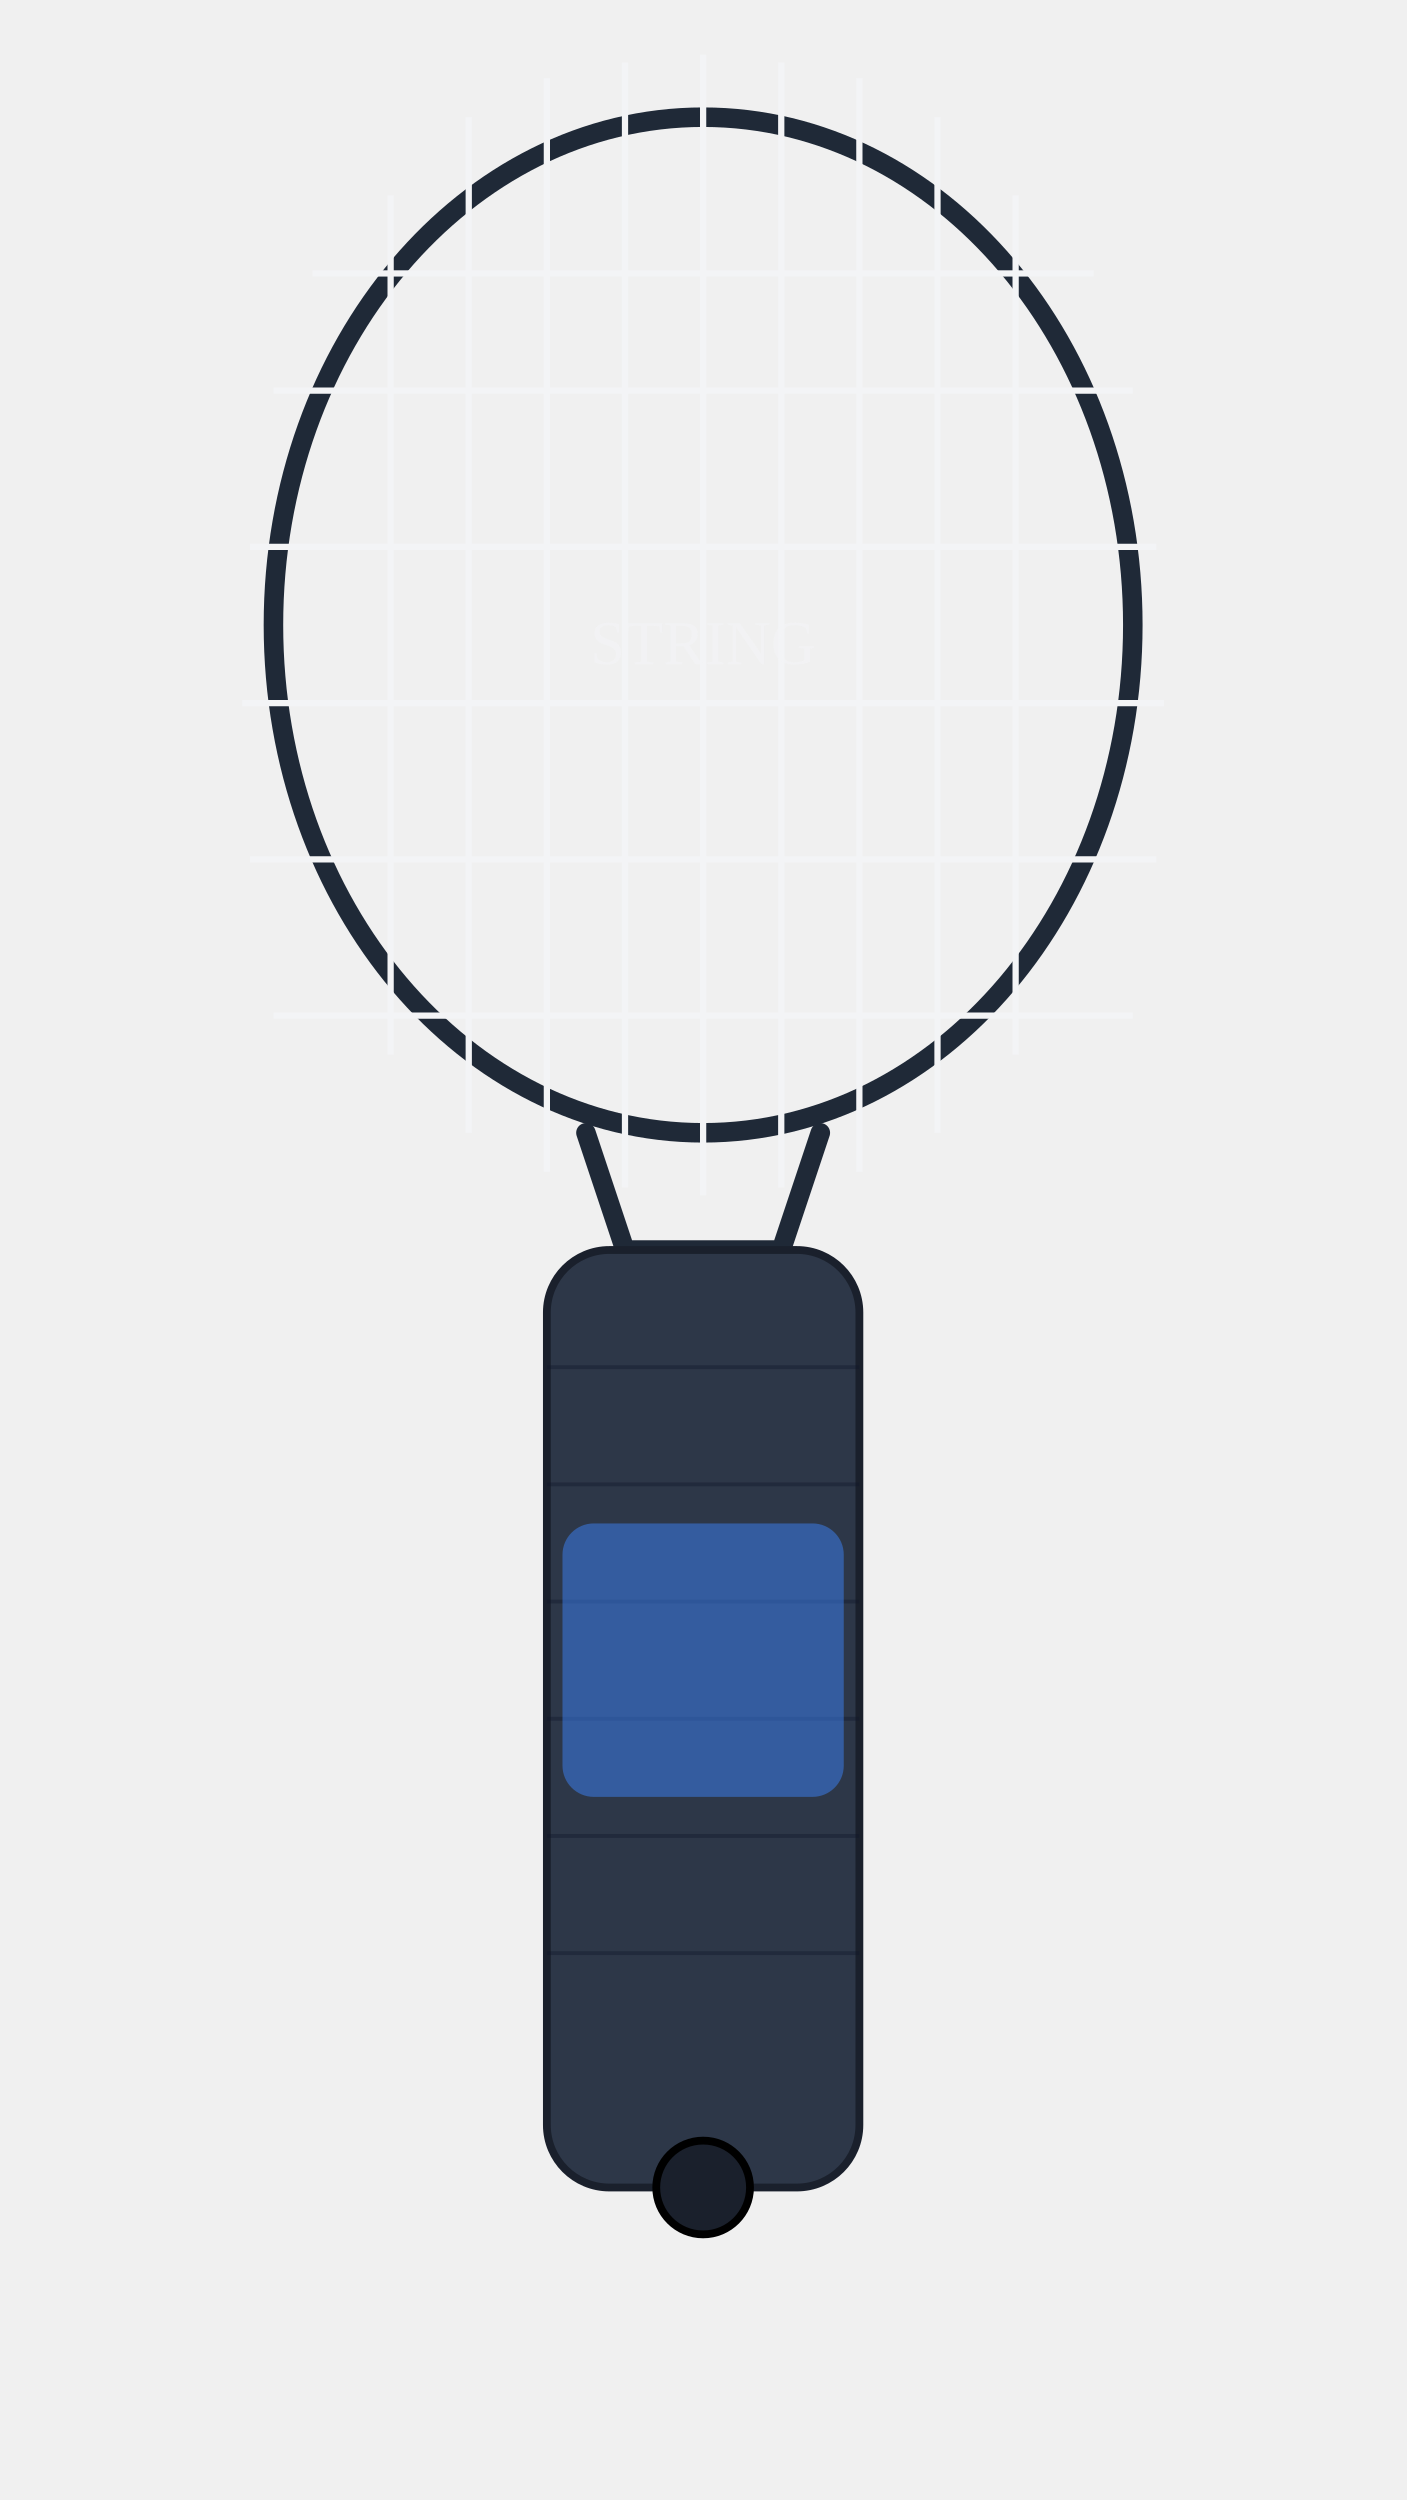
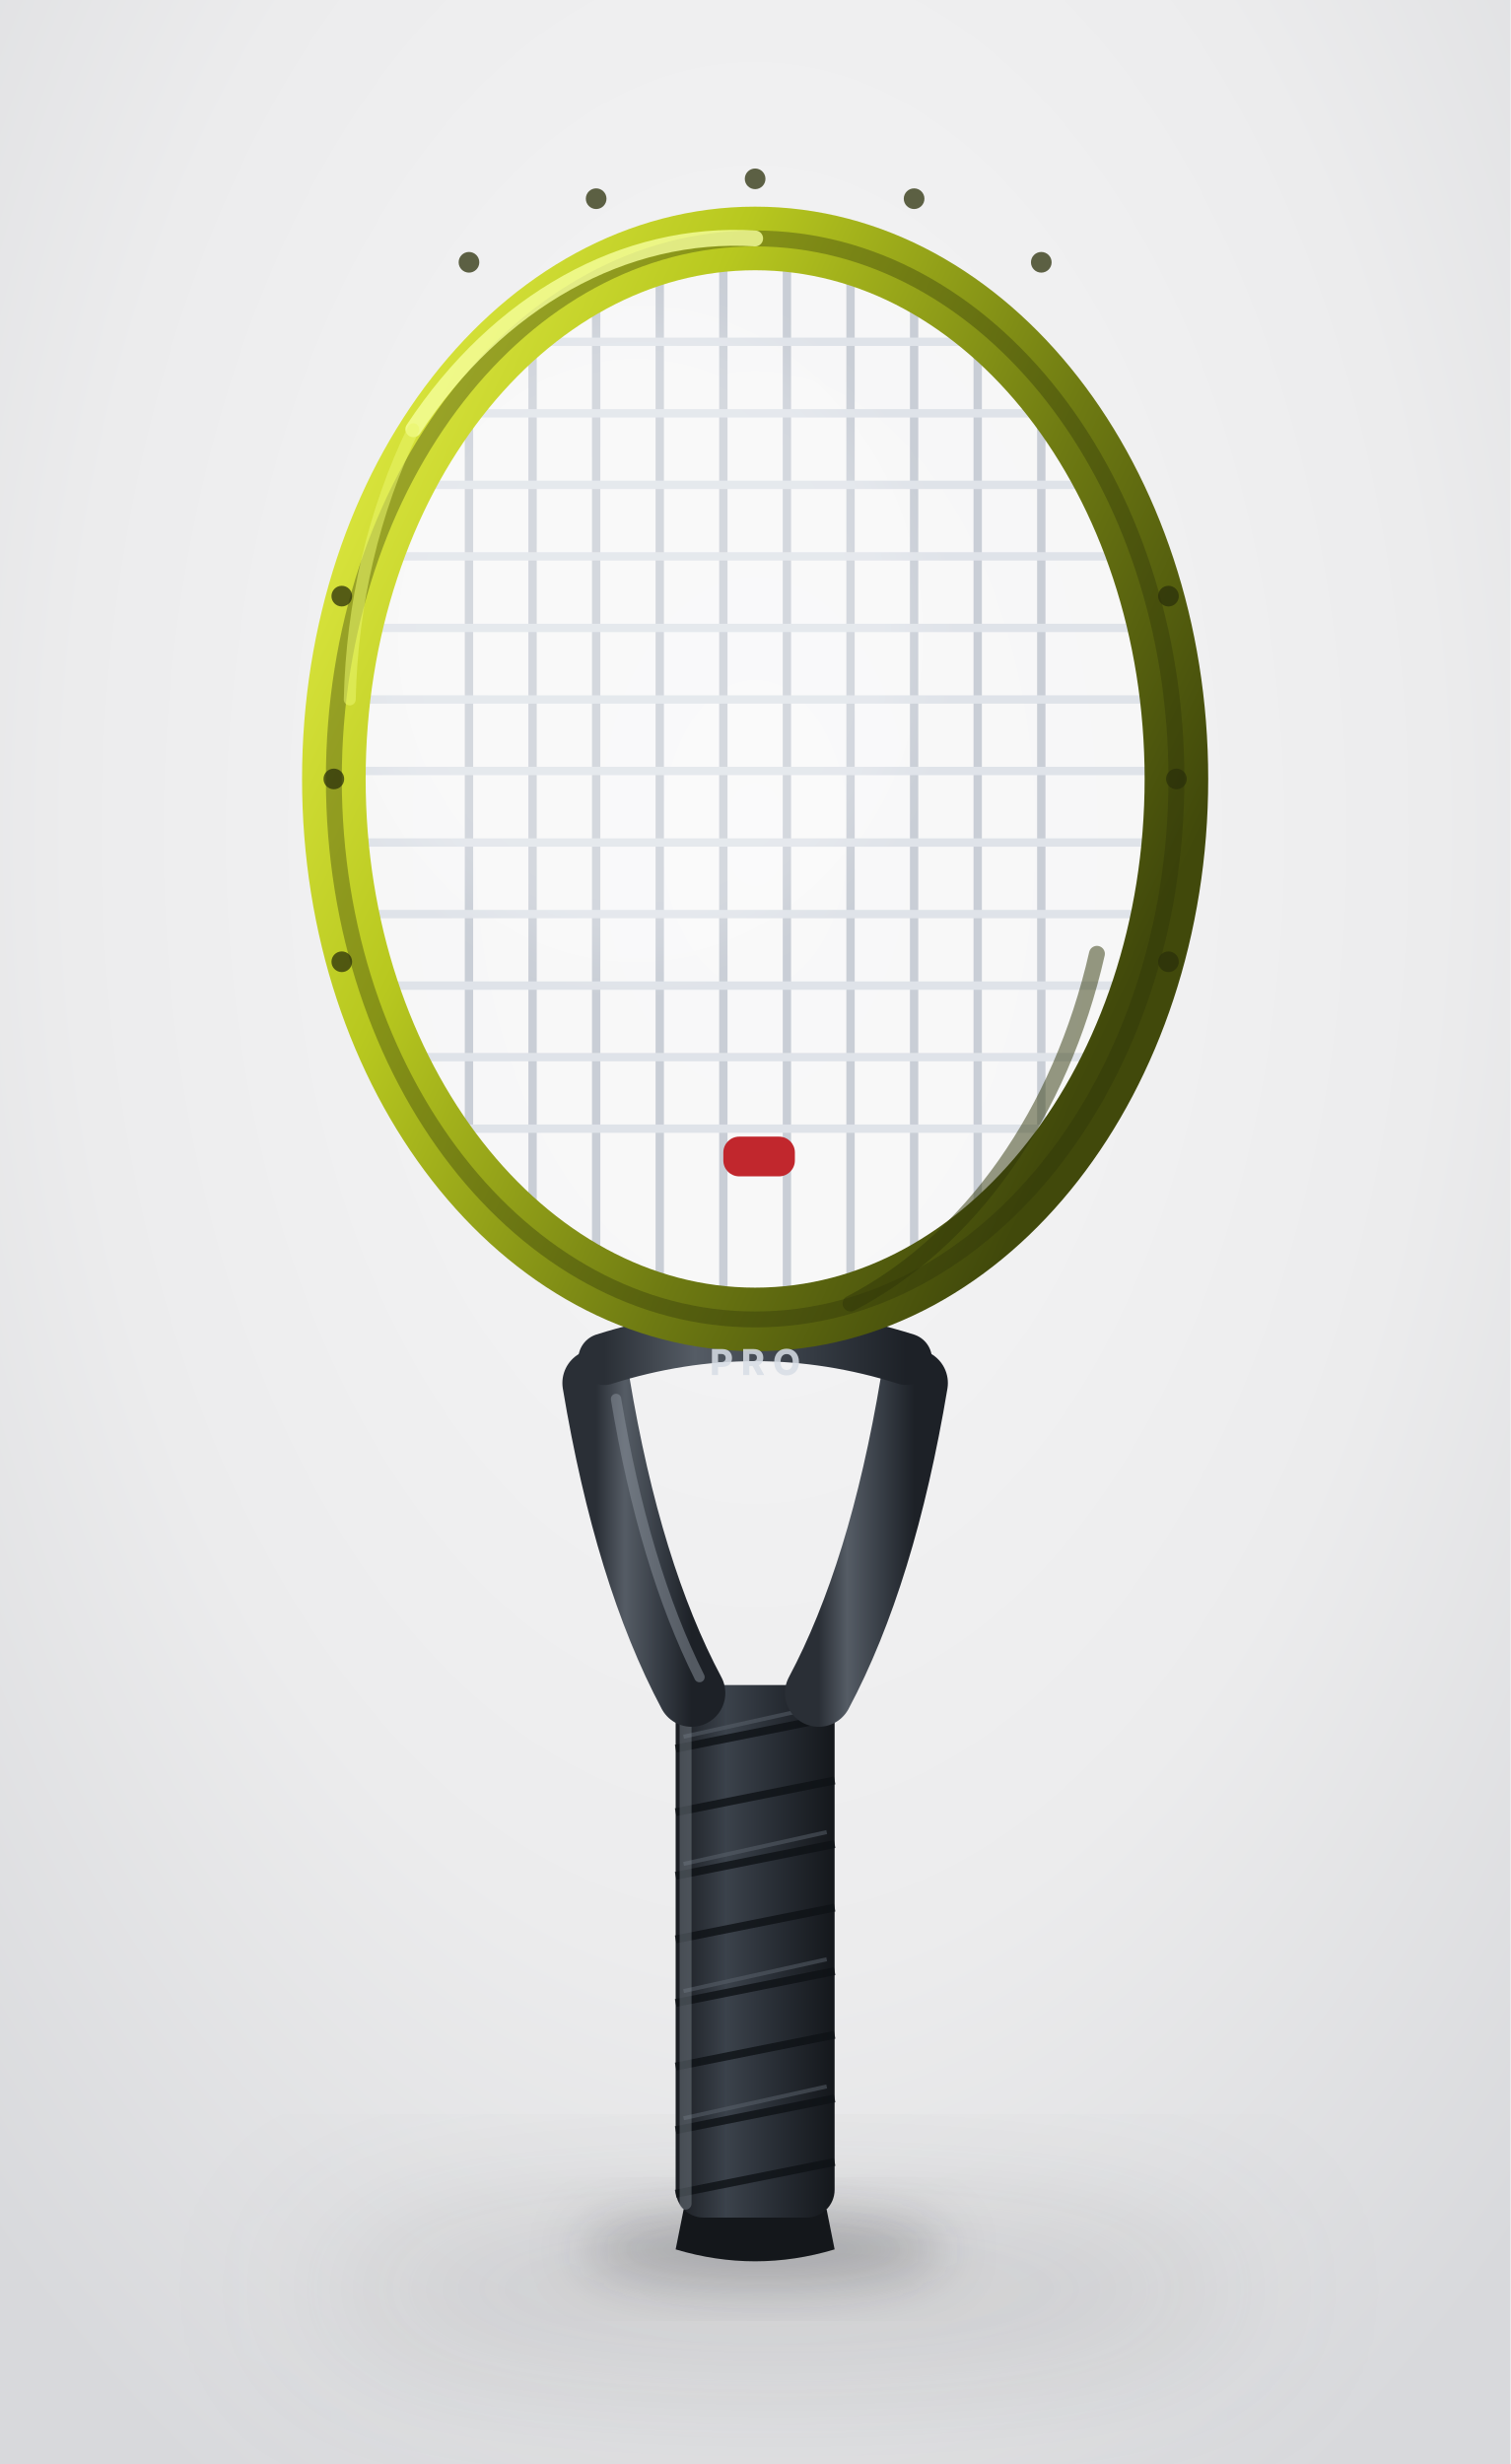
- <svg xmlns="http://www.w3.org/2000/svg" viewBox="0 0 180 320" preserveAspectRatio="xMidYMid meet">
+ <svg xmlns="http://www.w3.org/2000/svg" viewBox="0 0 380 620" preserveAspectRatio="xMidYMid meet">
  <defs>
-     <style>
-       .racket-frame { fill: none; stroke: #1f2937; stroke-width: 2.5; stroke-linecap: round; }
-       .racket-strings { fill: none; stroke: #f3f4f6; stroke-width: 0.8; }
-       .racket-handle { fill: #2d3748; stroke: #1a202c; stroke-width: 1; }
-       .racket-grip { fill: #3b82f6; }
-     </style>
+     <radialGradient id="backdrop" cx="50%" cy="34%" r="76%">
+       <stop offset="0%" stop-color="#f7f7f8" />
+       <stop offset="60%" stop-color="#ececed" />
+       <stop offset="100%" stop-color="#d8d9dc" />
+     </radialGradient>
+     <linearGradient id="hoop" x1="0%" y1="0%" x2="100%" y2="60%">
+       <stop offset="0%" stop-color="#e8f14a" />
+       <stop offset="35%" stop-color="#b8c81f" />
+       <stop offset="72%" stop-color="#6e7a12" />
+       <stop offset="100%" stop-color="#41490b" />
+     </linearGradient>
+     <linearGradient id="shaft" x1="0%" y1="0%" x2="100%" y2="0%">
+       <stop offset="0%" stop-color="#2a2f36" />
+       <stop offset="30%" stop-color="#555c65" />
+       <stop offset="70%" stop-color="#343a42" />
+       <stop offset="100%" stop-color="#1d2127" />
+     </linearGradient>
+     <linearGradient id="grip" x1="0%" y1="0%" x2="100%" y2="0%">
+       <stop offset="0%" stop-color="#1a1d22" />
+       <stop offset="32%" stop-color="#3b424b" />
+       <stop offset="68%" stop-color="#252a31" />
+       <stop offset="100%" stop-color="#14171b" />
+     </linearGradient>
+     <filter id="softShadow" x="-50%" y="-50%" width="200%" height="200%">
+       <feGaussianBlur stdDeviation="7" />
+     </filter>
+     <filter id="ambientBlur" x="-50%" y="-50%" width="200%" height="200%">
+       <feGaussianBlur stdDeviation="20" />
+     </filter>
+     <clipPath id="bedClip">
+       <ellipse cx="190" cy="196" rx="106" ry="136" />
+     </clipPath>
  </defs>
-   <ellipse cx="90" cy="80" rx="55" ry="65" class="racket-frame" />
-   <line x1="50" y1="25" x2="50" y2="135" class="racket-strings" />
-   <line x1="60" y1="15" x2="60" y2="145" class="racket-strings" />
-   <line x1="70" y1="10" x2="70" y2="150" class="racket-strings" />
-   <line x1="80" y1="8" x2="80" y2="152" class="racket-strings" />
-   <line x1="90" y1="7" x2="90" y2="153" class="racket-strings" />
-   <line x1="100" y1="8" x2="100" y2="152" class="racket-strings" />
-   <line x1="110" y1="10" x2="110" y2="150" class="racket-strings" />
-   <line x1="120" y1="15" x2="120" y2="145" class="racket-strings" />
-   <line x1="130" y1="25" x2="130" y2="135" class="racket-strings" />
-   <line x1="40" y1="35" x2="140" y2="35" class="racket-strings" />
-   <line x1="35" y1="50" x2="145" y2="50" class="racket-strings" />
-   <line x1="32" y1="70" x2="148" y2="70" class="racket-strings" />
-   <line x1="31" y1="90" x2="149" y2="90" class="racket-strings" />
-   <line x1="32" y1="110" x2="148" y2="110" class="racket-strings" />
-   <line x1="35" y1="130" x2="145" y2="130" class="racket-strings" />
-   <path d="M 75 145 L 80 160 L 100 160 L 105 145" class="racket-frame" />
-   <rect x="70" y="160" width="40" height="120" rx="8" class="racket-handle" />
-   <line x1="70" y1="175" x2="110" y2="175" stroke="#0f172a" stroke-width="0.5" opacity="0.4" />
-   <line x1="70" y1="190" x2="110" y2="190" stroke="#0f172a" stroke-width="0.5" opacity="0.4" />
-   <line x1="70" y1="205" x2="110" y2="205" stroke="#0f172a" stroke-width="0.5" opacity="0.4" />
-   <line x1="70" y1="220" x2="110" y2="220" stroke="#0f172a" stroke-width="0.5" opacity="0.4" />
-   <line x1="70" y1="235" x2="110" y2="235" stroke="#0f172a" stroke-width="0.5" opacity="0.4" />
-   <line x1="70" y1="250" x2="110" y2="250" stroke="#0f172a" stroke-width="0.5" opacity="0.4" />
-   <rect x="72" y="195" width="36" height="35" fill="#3b82f6" opacity="0.5" rx="4" />
-   <circle cx="90" cy="280" r="6" fill="#1a202c" stroke="#000" stroke-width="1" />
-   <text x="90" y="85" font-size="8" fill="#f3f4f6" text-anchor="middle" opacity="0.6">STRING</text>
+   <rect width="380" height="620" fill="url(#backdrop)" />
+   <ellipse cx="196" cy="576" rx="120" ry="22" fill="#2b2d33" opacity="0.13" filter="url(#ambientBlur)" />
+   <ellipse cx="192" cy="566" rx="46" ry="9" fill="#1c1e24" opacity="0.26" filter="url(#softShadow)" />
+   <path d="M 172 556 L 208 556 L 210 566 Q 190 572 170 566 Z" fill="#14171b" />
+   <rect x="170" y="424" width="40" height="134" rx="7" fill="url(#grip)" />
+   <g stroke="#0e1115" stroke-width="2" opacity="0.8">
+     <path d="M 170 440 L 210 432" />
+     <path d="M 170 456 L 210 448" />
+     <path d="M 170 472 L 210 464" />
+     <path d="M 170 488 L 210 480" />
+     <path d="M 170 504 L 210 496" />
+     <path d="M 170 520 L 210 512" />
+     <path d="M 170 536 L 210 528" />
+     <path d="M 170 552 L 210 544" />
+   </g>
+   <g stroke="#5c646e" stroke-width="1" opacity="0.5">
+     <path d="M 172 437 L 208 429" />
+     <path d="M 172 469 L 208 461" />
+     <path d="M 172 501 L 208 493" />
+     <path d="M 172 533 L 208 525" />
+   </g>
+   <rect x="171" y="426" width="3" height="130" rx="1.5" fill="#7d858f" opacity="0.45" />
+   <path d="M 174 426 Q 158 396 150 348" stroke="url(#shaft)" stroke-width="17" fill="none" stroke-linecap="round" />
+   <path d="M 206 426 Q 222 396 230 348" stroke="url(#shaft)" stroke-width="17" fill="none" stroke-linecap="round" />
+   <path d="M 152 342 Q 190 330 228 342" fill="none" stroke="url(#shaft)" stroke-width="13" stroke-linecap="round" />
+   <path d="M 176 422 Q 162 394 155 352" fill="none" stroke="#8b939d" stroke-width="2.6" opacity="0.5" stroke-linecap="round" />
+   <ellipse cx="190" cy="196" rx="106" ry="136" fill="#fbfbfc" opacity="0.55" />
+   <g clip-path="url(#bedClip)">
+     <g stroke="#c9ced6" stroke-width="2.1">
+       <line x1="118" y1="40" x2="118" y2="352" />
+       <line x1="134" y1="40" x2="134" y2="352" />
+       <line x1="150" y1="40" x2="150" y2="352" />
+       <line x1="166" y1="40" x2="166" y2="352" />
+       <line x1="182" y1="40" x2="182" y2="352" />
+       <line x1="198" y1="40" x2="198" y2="352" />
+       <line x1="214" y1="40" x2="214" y2="352" />
+       <line x1="230" y1="40" x2="230" y2="352" />
+       <line x1="246" y1="40" x2="246" y2="352" />
+       <line x1="262" y1="40" x2="262" y2="352" />
+     </g>
+     <g stroke="#dfe3e9" stroke-width="2.1">
+       <line x1="70" y1="86" x2="310" y2="86" />
+       <line x1="70" y1="104" x2="310" y2="104" />
+       <line x1="70" y1="122" x2="310" y2="122" />
+       <line x1="70" y1="140" x2="310" y2="140" />
+       <line x1="70" y1="158" x2="310" y2="158" />
+       <line x1="70" y1="176" x2="310" y2="176" />
+       <line x1="70" y1="194" x2="310" y2="194" />
+       <line x1="70" y1="212" x2="310" y2="212" />
+       <line x1="70" y1="230" x2="310" y2="230" />
+       <line x1="70" y1="248" x2="310" y2="248" />
+       <line x1="70" y1="266" x2="310" y2="266" />
+       <line x1="70" y1="284" x2="310" y2="284" />
+     </g>
+     <ellipse cx="160" cy="160" rx="70" ry="80" fill="#ffffff" opacity="0.20" filter="url(#softShadow)" />
+     <rect x="182" y="286" width="18" height="10" rx="4" fill="#c1272d" />
+   </g>
+   <ellipse cx="190" cy="196" rx="106" ry="136" fill="none" stroke="url(#hoop)" stroke-width="16" />
+   <ellipse cx="190" cy="196" rx="106" ry="136" fill="none" stroke="#2b3009" stroke-width="4" opacity="0.35" />
+   <path d="M 104 108 A 106 136 0 0 1 190 60" fill="none" stroke="#f6ff9c" stroke-width="4" opacity="0.8" stroke-linecap="round" />
+   <path d="M 88 176 A 106 136 0 0 1 104 108" fill="none" stroke="#eaf56b" stroke-width="3" opacity="0.55" stroke-linecap="round" />
+   <path d="M 276 240 A 106 136 0 0 1 214 328" fill="none" stroke="#2f3607" stroke-width="4" opacity="0.5" stroke-linecap="round" />
+   <g fill="#2b3009" opacity="0.75">
+     <circle cx="118" cy="66" r="2.6" />
+     <circle cx="150" cy="50" r="2.6" />
+     <circle cx="190" cy="45" r="2.6" />
+     <circle cx="230" cy="50" r="2.6" />
+     <circle cx="262" cy="66" r="2.6" />
+     <circle cx="86" cy="150" r="2.6" />
+     <circle cx="84" cy="196" r="2.6" />
+     <circle cx="86" cy="242" r="2.6" />
+     <circle cx="294" cy="150" r="2.6" />
+     <circle cx="296" cy="196" r="2.6" />
+     <circle cx="294" cy="242" r="2.6" />
+   </g>
+   <text x="190" y="346" text-anchor="middle" font-family="system-ui,-apple-system,sans-serif" font-size="9" font-weight="800" letter-spacing="2" fill="#d7dde5" opacity="0.85">PRO</text>
</svg>
